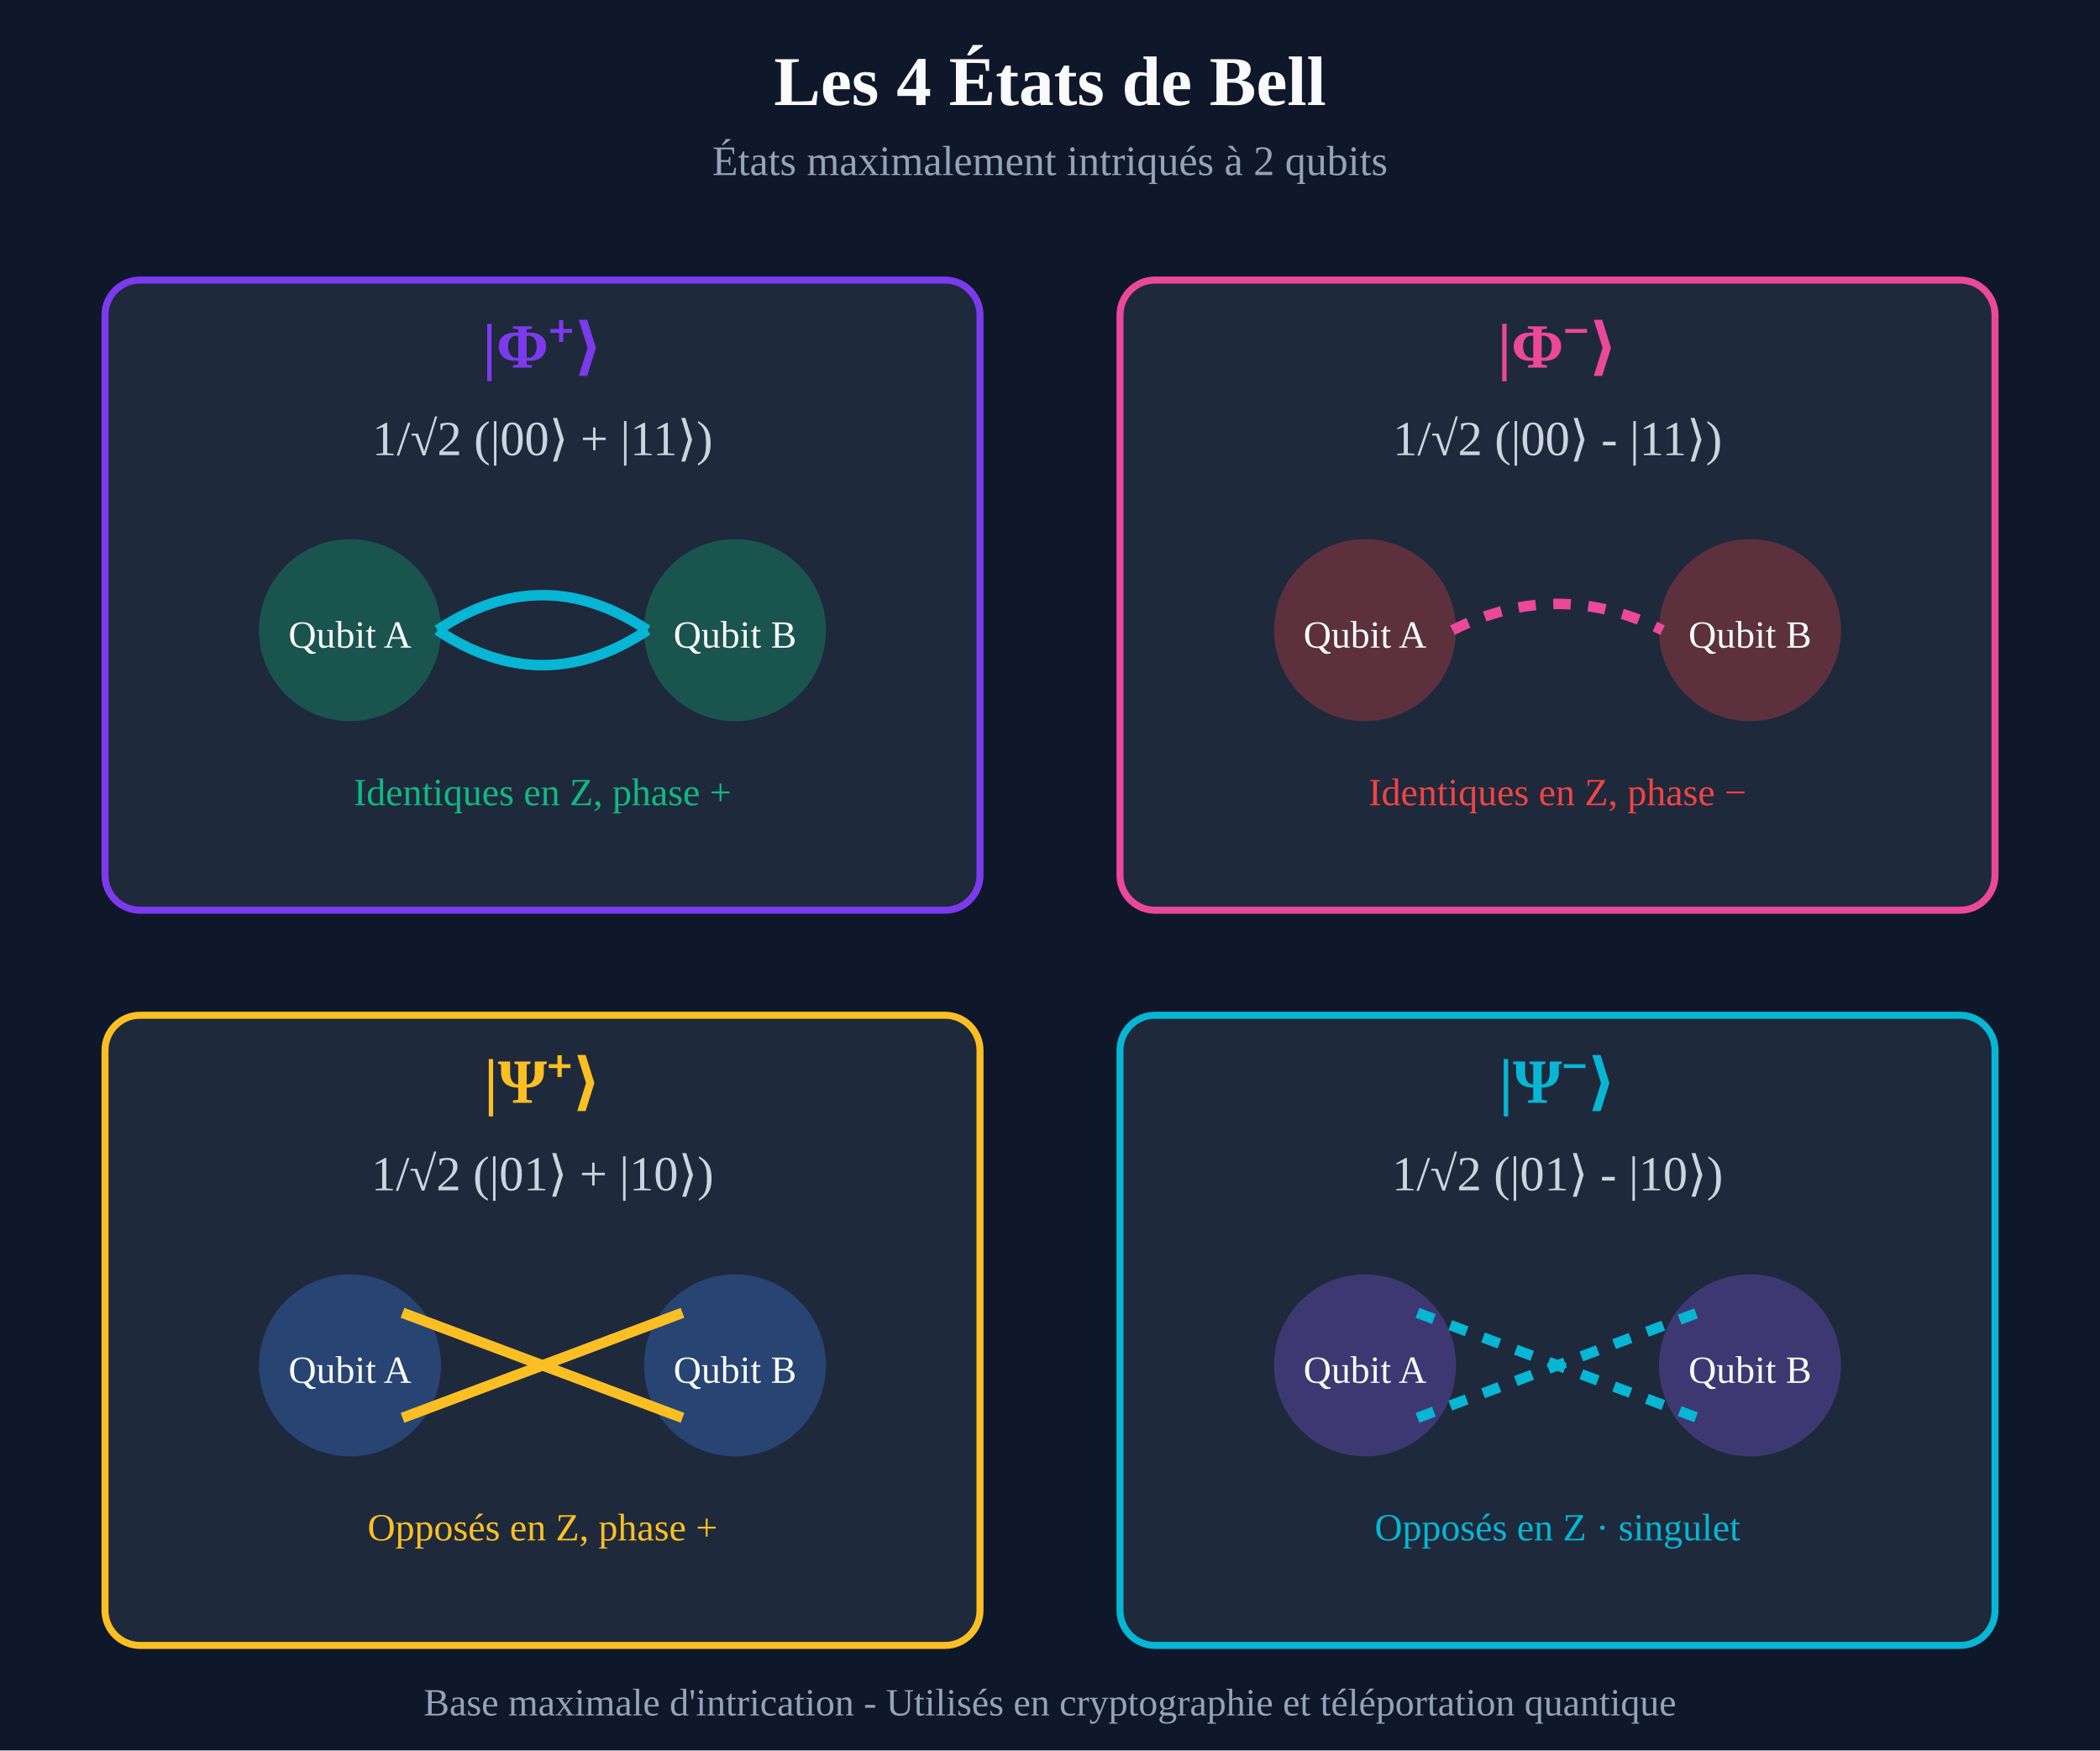
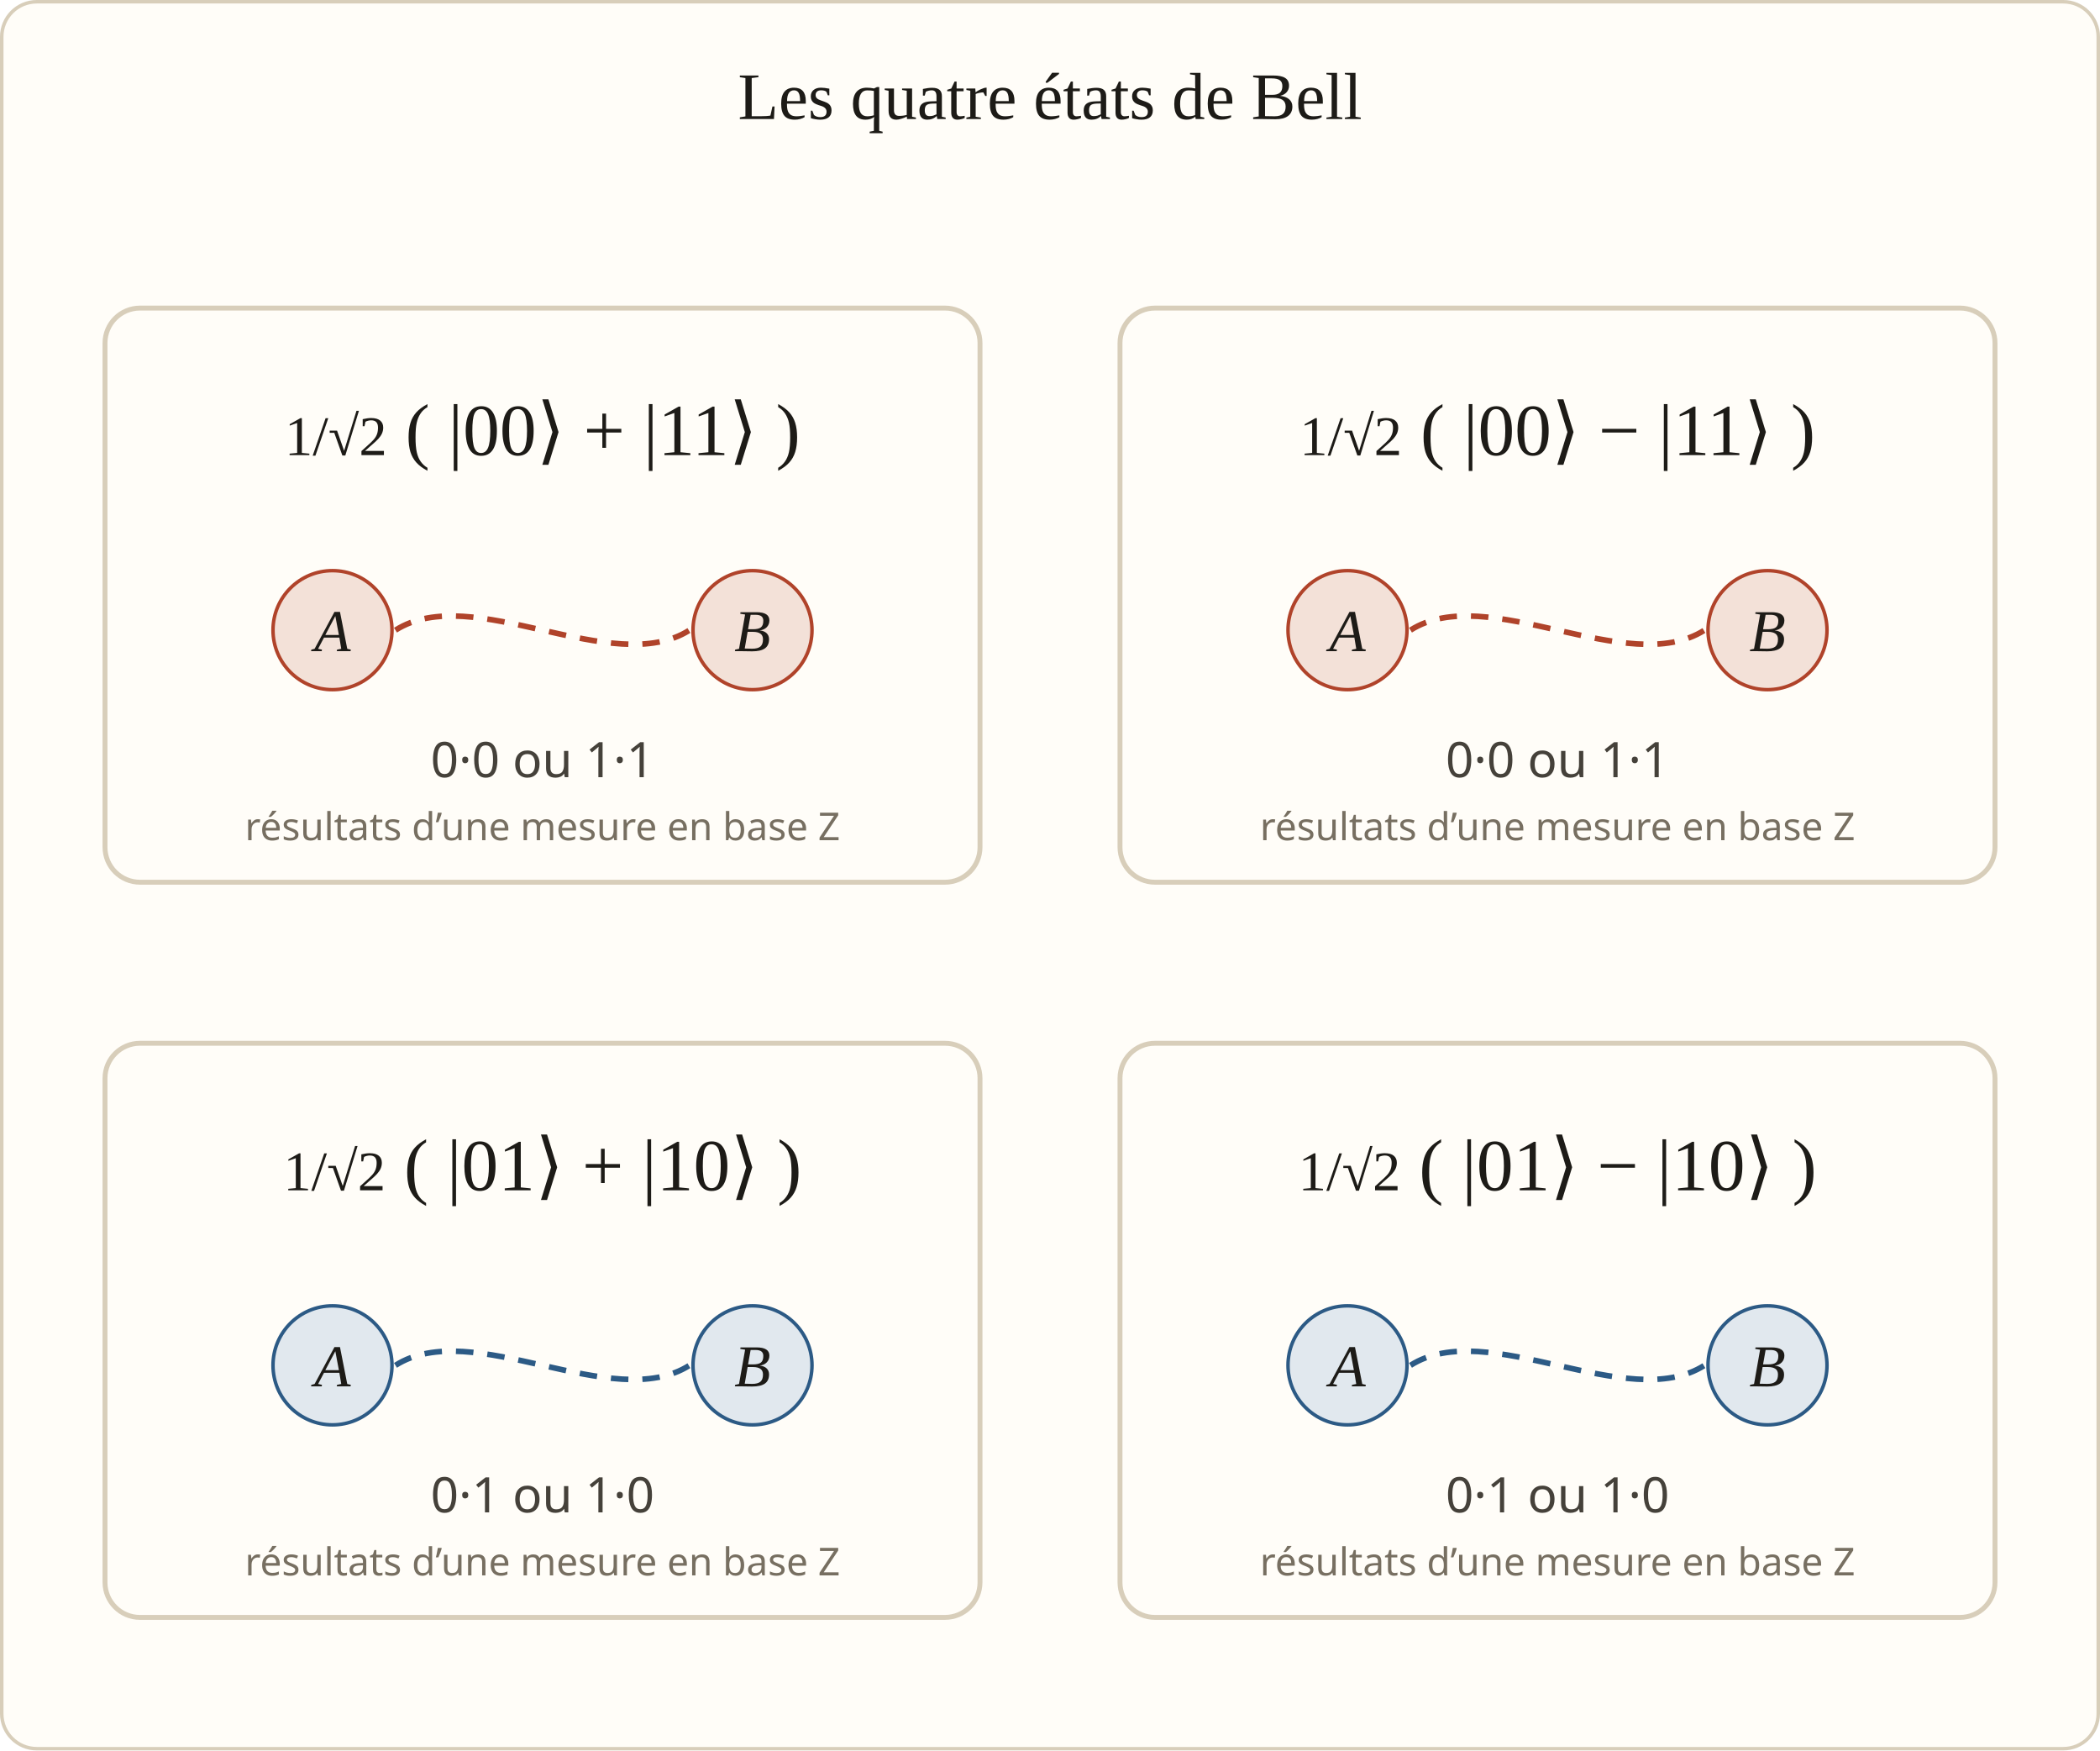
- <svg xmlns="http://www.w3.org/2000/svg" width="600" height="500">
-   <rect width="600" height="500" fill="#0f172a" />
-   <text x="300" y="30" text-anchor="middle" fill="#f8fafc" font-size="20" font-weight="bold">Les 4 États de Bell</text>
-   <text x="300" y="50" text-anchor="middle" fill="#94a3b8" font-size="12">États maximalement intriqués à 2 qubits</text>
-   <rect x="30" y="80" width="250" height="180" fill="#1e293b" stroke="#7c3aed" stroke-width="2" rx="10" />
-   <text x="155" y="105" text-anchor="middle" fill="#7c3aed" font-size="18" font-weight="bold">|Φ⁺⟩</text>
-   <text x="155" y="130" text-anchor="middle" fill="#cbd5e1" font-size="14">1/√2 (|00⟩ + |11⟩)</text>
-   <circle cx="100" cy="180" r="25" fill="#10b981" opacity="0.3" stroke="#10b981" stroke-width="2" />
-   <text x="100" y="185" text-anchor="middle" fill="#f8fafc" font-size="11">Qubit A</text>
-   <circle cx="210" cy="180" r="25" fill="#10b981" opacity="0.3" stroke="#10b981" stroke-width="2" />
-   <text x="210" y="185" text-anchor="middle" fill="#f8fafc" font-size="11">Qubit B</text>
-   <path d="M 125 180 Q 155 160, 185 180" stroke="#06b6d4" stroke-width="3" fill="none" />
-   <path d="M 125 180 Q 155 200, 185 180" stroke="#06b6d4" stroke-width="3" fill="none" />
-   <text x="155" y="230" text-anchor="middle" fill="#10b981" font-size="11">Identiques en Z, phase +</text>
-   <rect x="320" y="80" width="250" height="180" fill="#1e293b" stroke="#ec4899" stroke-width="2" rx="10" />
-   <text x="445" y="105" text-anchor="middle" fill="#ec4899" font-size="18" font-weight="bold">|Φ⁻⟩</text>
-   <text x="445" y="130" text-anchor="middle" fill="#cbd5e1" font-size="14">1/√2 (|00⟩ - |11⟩)</text>
-   <circle cx="390" cy="180" r="25" fill="#ef4444" opacity="0.3" stroke="#ef4444" stroke-width="2" />
-   <text x="390" y="185" text-anchor="middle" fill="#f8fafc" font-size="11">Qubit A</text>
-   <circle cx="500" cy="180" r="25" fill="#ef4444" opacity="0.3" stroke="#ef4444" stroke-width="2" />
-   <text x="500" y="185" text-anchor="middle" fill="#f8fafc" font-size="11">Qubit B</text>
-   <path d="M 415 180 Q 445 165, 475 180" stroke="#ec4899" stroke-width="3" fill="none" stroke-dasharray="5,5" />
-   <text x="445" y="230" text-anchor="middle" fill="#ef4444" font-size="11">Identiques en Z, phase −</text>
-   <rect x="30" y="290" width="250" height="180" fill="#1e293b" stroke="#fbbf24" stroke-width="2" rx="10" />
-   <text x="155" y="315" text-anchor="middle" fill="#fbbf24" font-size="18" font-weight="bold">|Ψ⁺⟩</text>
-   <text x="155" y="340" text-anchor="middle" fill="#cbd5e1" font-size="14">1/√2 (|01⟩ + |10⟩)</text>
-   <circle cx="100" cy="390" r="25" fill="#3b82f6" opacity="0.3" stroke="#3b82f6" stroke-width="2" />
-   <text x="100" y="395" text-anchor="middle" fill="#f8fafc" font-size="11">Qubit A</text>
-   <circle cx="210" cy="390" r="25" fill="#3b82f6" opacity="0.3" stroke="#3b82f6" stroke-width="2" />
-   <text x="210" y="395" text-anchor="middle" fill="#f8fafc" font-size="11">Qubit B</text>
-   <line x1="115" y1="375" x2="195" y2="405" stroke="#fbbf24" stroke-width="3" />
-   <line x1="115" y1="405" x2="195" y2="375" stroke="#fbbf24" stroke-width="3" />
-   <text x="155" y="440" text-anchor="middle" fill="#fbbf24" font-size="11">Opposés en Z, phase +</text>
-   <rect x="320" y="290" width="250" height="180" fill="#1e293b" stroke="#06b6d4" stroke-width="2" rx="10" />
-   <text x="445" y="315" text-anchor="middle" fill="#06b6d4" font-size="18" font-weight="bold">|Ψ⁻⟩</text>
-   <text x="445" y="340" text-anchor="middle" fill="#cbd5e1" font-size="14">1/√2 (|01⟩ - |10⟩)</text>
-   <circle cx="390" cy="390" r="25" fill="#8b5cf6" opacity="0.3" stroke="#8b5cf6" stroke-width="2" />
-   <text x="390" y="395" text-anchor="middle" fill="#f8fafc" font-size="11">Qubit A</text>
-   <circle cx="500" cy="390" r="25" fill="#8b5cf6" opacity="0.3" stroke="#8b5cf6" stroke-width="2" />
-   <text x="500" y="395" text-anchor="middle" fill="#f8fafc" font-size="11">Qubit B</text>
-   <line x1="405" y1="375" x2="485" y2="405" stroke="#06b6d4" stroke-width="3" stroke-dasharray="5,5" />
-   <line x1="405" y1="405" x2="485" y2="375" stroke="#06b6d4" stroke-width="3" stroke-dasharray="5,5" />
-   <text x="445" y="440" text-anchor="middle" fill="#06b6d4" font-size="11">Opposés en Z · singulet</text>
-   <text x="300" y="490" text-anchor="middle" fill="#94a3b8" font-size="11">Base maximale d'intrication - Utilisés en cryptographie et téléportation quantique</text>
+ <svg xmlns="http://www.w3.org/2000/svg" width="600" height="500" viewBox="0 0 600 500" lang="fr" role="img" aria-label="Les quatre états de Bell">
+   <rect x="0.5" y="0.5" width="599" height="499" rx="10" fill="#fffdf8" stroke="#d8ceba" />
+   <text x="300" y="34" text-anchor="middle" font-family="Newsreader, 'Iowan Old Style', Georgia, 'Times New Roman', serif" font-size="19" fill="#1d1b17">Les quatre états de Bell</text>
+   <rect x="30" y="88" width="250" height="164" rx="10" fill="#fffdf8" stroke="#d8ceba" stroke-width="1.4" />
+   <text x="155" y="130" text-anchor="middle" font-family="Newsreader, 'Iowan Old Style', Georgia, 'Times New Roman', serif" font-size="21" fill="#1d1b17">
+     <tspan font-size="16">1/√2</tspan> ( |00⟩ + |11⟩ )</text>
+   <circle cx="95" cy="180" r="17" fill="#f3e1d8" stroke="#b0432a" />
+   <text x="95.0" y="186.0" text-anchor="middle" font-family="Newsreader, 'Iowan Old Style', Georgia, 'Times New Roman', serif" font-style="italic" font-size="17" fill="#1d1b17">A</text>
+   <circle cx="215" cy="180" r="17" fill="#f3e1d8" stroke="#b0432a" />
+   <text x="215.0" y="186.0" text-anchor="middle" font-family="Newsreader, 'Iowan Old Style', Georgia, 'Times New Roman', serif" font-style="italic" font-size="17" fill="#1d1b17">B</text>
+   <path d="M113,180 C135,166 175,194 197,180" fill="none" stroke="#b0432a" stroke-width="1.6" stroke-dasharray="5 4" />
+   <text x="155" y="222" text-anchor="middle" font-family="'IBM Plex Sans', 'Segoe UI', system-ui, sans-serif" font-size="14" fill="#45413a">0·0   ou   1·1</text>
+   <text x="155" y="240" text-anchor="middle" font-family="'IBM Plex Sans', 'Segoe UI', system-ui, sans-serif" font-size="11" fill="#776f61">résultats d’une mesure en base Z</text>
+   <rect x="320" y="88" width="250" height="164" rx="10" fill="#fffdf8" stroke="#d8ceba" stroke-width="1.4" />
+   <text x="445" y="130" text-anchor="middle" font-family="Newsreader, 'Iowan Old Style', Georgia, 'Times New Roman', serif" font-size="21" fill="#1d1b17">
+     <tspan font-size="16">1/√2</tspan> ( |00⟩ − |11⟩ )</text>
+   <circle cx="385" cy="180" r="17" fill="#f3e1d8" stroke="#b0432a" />
+   <text x="385.0" y="186.0" text-anchor="middle" font-family="Newsreader, 'Iowan Old Style', Georgia, 'Times New Roman', serif" font-style="italic" font-size="17" fill="#1d1b17">A</text>
+   <circle cx="505" cy="180" r="17" fill="#f3e1d8" stroke="#b0432a" />
+   <text x="505.0" y="186.0" text-anchor="middle" font-family="Newsreader, 'Iowan Old Style', Georgia, 'Times New Roman', serif" font-style="italic" font-size="17" fill="#1d1b17">B</text>
+   <path d="M403,180 C425,166 465,194 487,180" fill="none" stroke="#b0432a" stroke-width="1.6" stroke-dasharray="5 4" />
+   <text x="445" y="222" text-anchor="middle" font-family="'IBM Plex Sans', 'Segoe UI', system-ui, sans-serif" font-size="14" fill="#45413a">0·0   ou   1·1</text>
+   <text x="445" y="240" text-anchor="middle" font-family="'IBM Plex Sans', 'Segoe UI', system-ui, sans-serif" font-size="11" fill="#776f61">résultats d’une mesure en base Z</text>
+   <rect x="30" y="298" width="250" height="164" rx="10" fill="#fffdf8" stroke="#d8ceba" stroke-width="1.4" />
+   <text x="155" y="340" text-anchor="middle" font-family="Newsreader, 'Iowan Old Style', Georgia, 'Times New Roman', serif" font-size="21" fill="#1d1b17">
+     <tspan font-size="16">1/√2</tspan> ( |01⟩ + |10⟩ )</text>
+   <circle cx="95" cy="390" r="17" fill="#e1e8ee" stroke="#2c5a85" />
+   <text x="95.0" y="396.0" text-anchor="middle" font-family="Newsreader, 'Iowan Old Style', Georgia, 'Times New Roman', serif" font-style="italic" font-size="17" fill="#1d1b17">A</text>
+   <circle cx="215" cy="390" r="17" fill="#e1e8ee" stroke="#2c5a85" />
+   <text x="215.0" y="396.0" text-anchor="middle" font-family="Newsreader, 'Iowan Old Style', Georgia, 'Times New Roman', serif" font-style="italic" font-size="17" fill="#1d1b17">B</text>
+   <path d="M113,390 C135,376 175,404 197,390" fill="none" stroke="#2c5a85" stroke-width="1.6" stroke-dasharray="5 4" />
+   <text x="155" y="432" text-anchor="middle" font-family="'IBM Plex Sans', 'Segoe UI', system-ui, sans-serif" font-size="14" fill="#45413a">0·1   ou   1·0</text>
+   <text x="155" y="450" text-anchor="middle" font-family="'IBM Plex Sans', 'Segoe UI', system-ui, sans-serif" font-size="11" fill="#776f61">résultats d’une mesure en base Z</text>
+   <rect x="320" y="298" width="250" height="164" rx="10" fill="#fffdf8" stroke="#d8ceba" stroke-width="1.4" />
+   <text x="445" y="340" text-anchor="middle" font-family="Newsreader, 'Iowan Old Style', Georgia, 'Times New Roman', serif" font-size="21" fill="#1d1b17">
+     <tspan font-size="16">1/√2</tspan> ( |01⟩ − |10⟩ )</text>
+   <circle cx="385" cy="390" r="17" fill="#e1e8ee" stroke="#2c5a85" />
+   <text x="385.0" y="396.0" text-anchor="middle" font-family="Newsreader, 'Iowan Old Style', Georgia, 'Times New Roman', serif" font-style="italic" font-size="17" fill="#1d1b17">A</text>
+   <circle cx="505" cy="390" r="17" fill="#e1e8ee" stroke="#2c5a85" />
+   <text x="505.0" y="396.0" text-anchor="middle" font-family="Newsreader, 'Iowan Old Style', Georgia, 'Times New Roman', serif" font-style="italic" font-size="17" fill="#1d1b17">B</text>
+   <path d="M403,390 C425,376 465,404 487,390" fill="none" stroke="#2c5a85" stroke-width="1.6" stroke-dasharray="5 4" />
+   <text x="445" y="432" text-anchor="middle" font-family="'IBM Plex Sans', 'Segoe UI', system-ui, sans-serif" font-size="14" fill="#45413a">0·1   ou   1·0</text>
+   <text x="445" y="450" text-anchor="middle" font-family="'IBM Plex Sans', 'Segoe UI', system-ui, sans-serif" font-size="11" fill="#776f61">résultats d’une mesure en base Z</text>
</svg>
